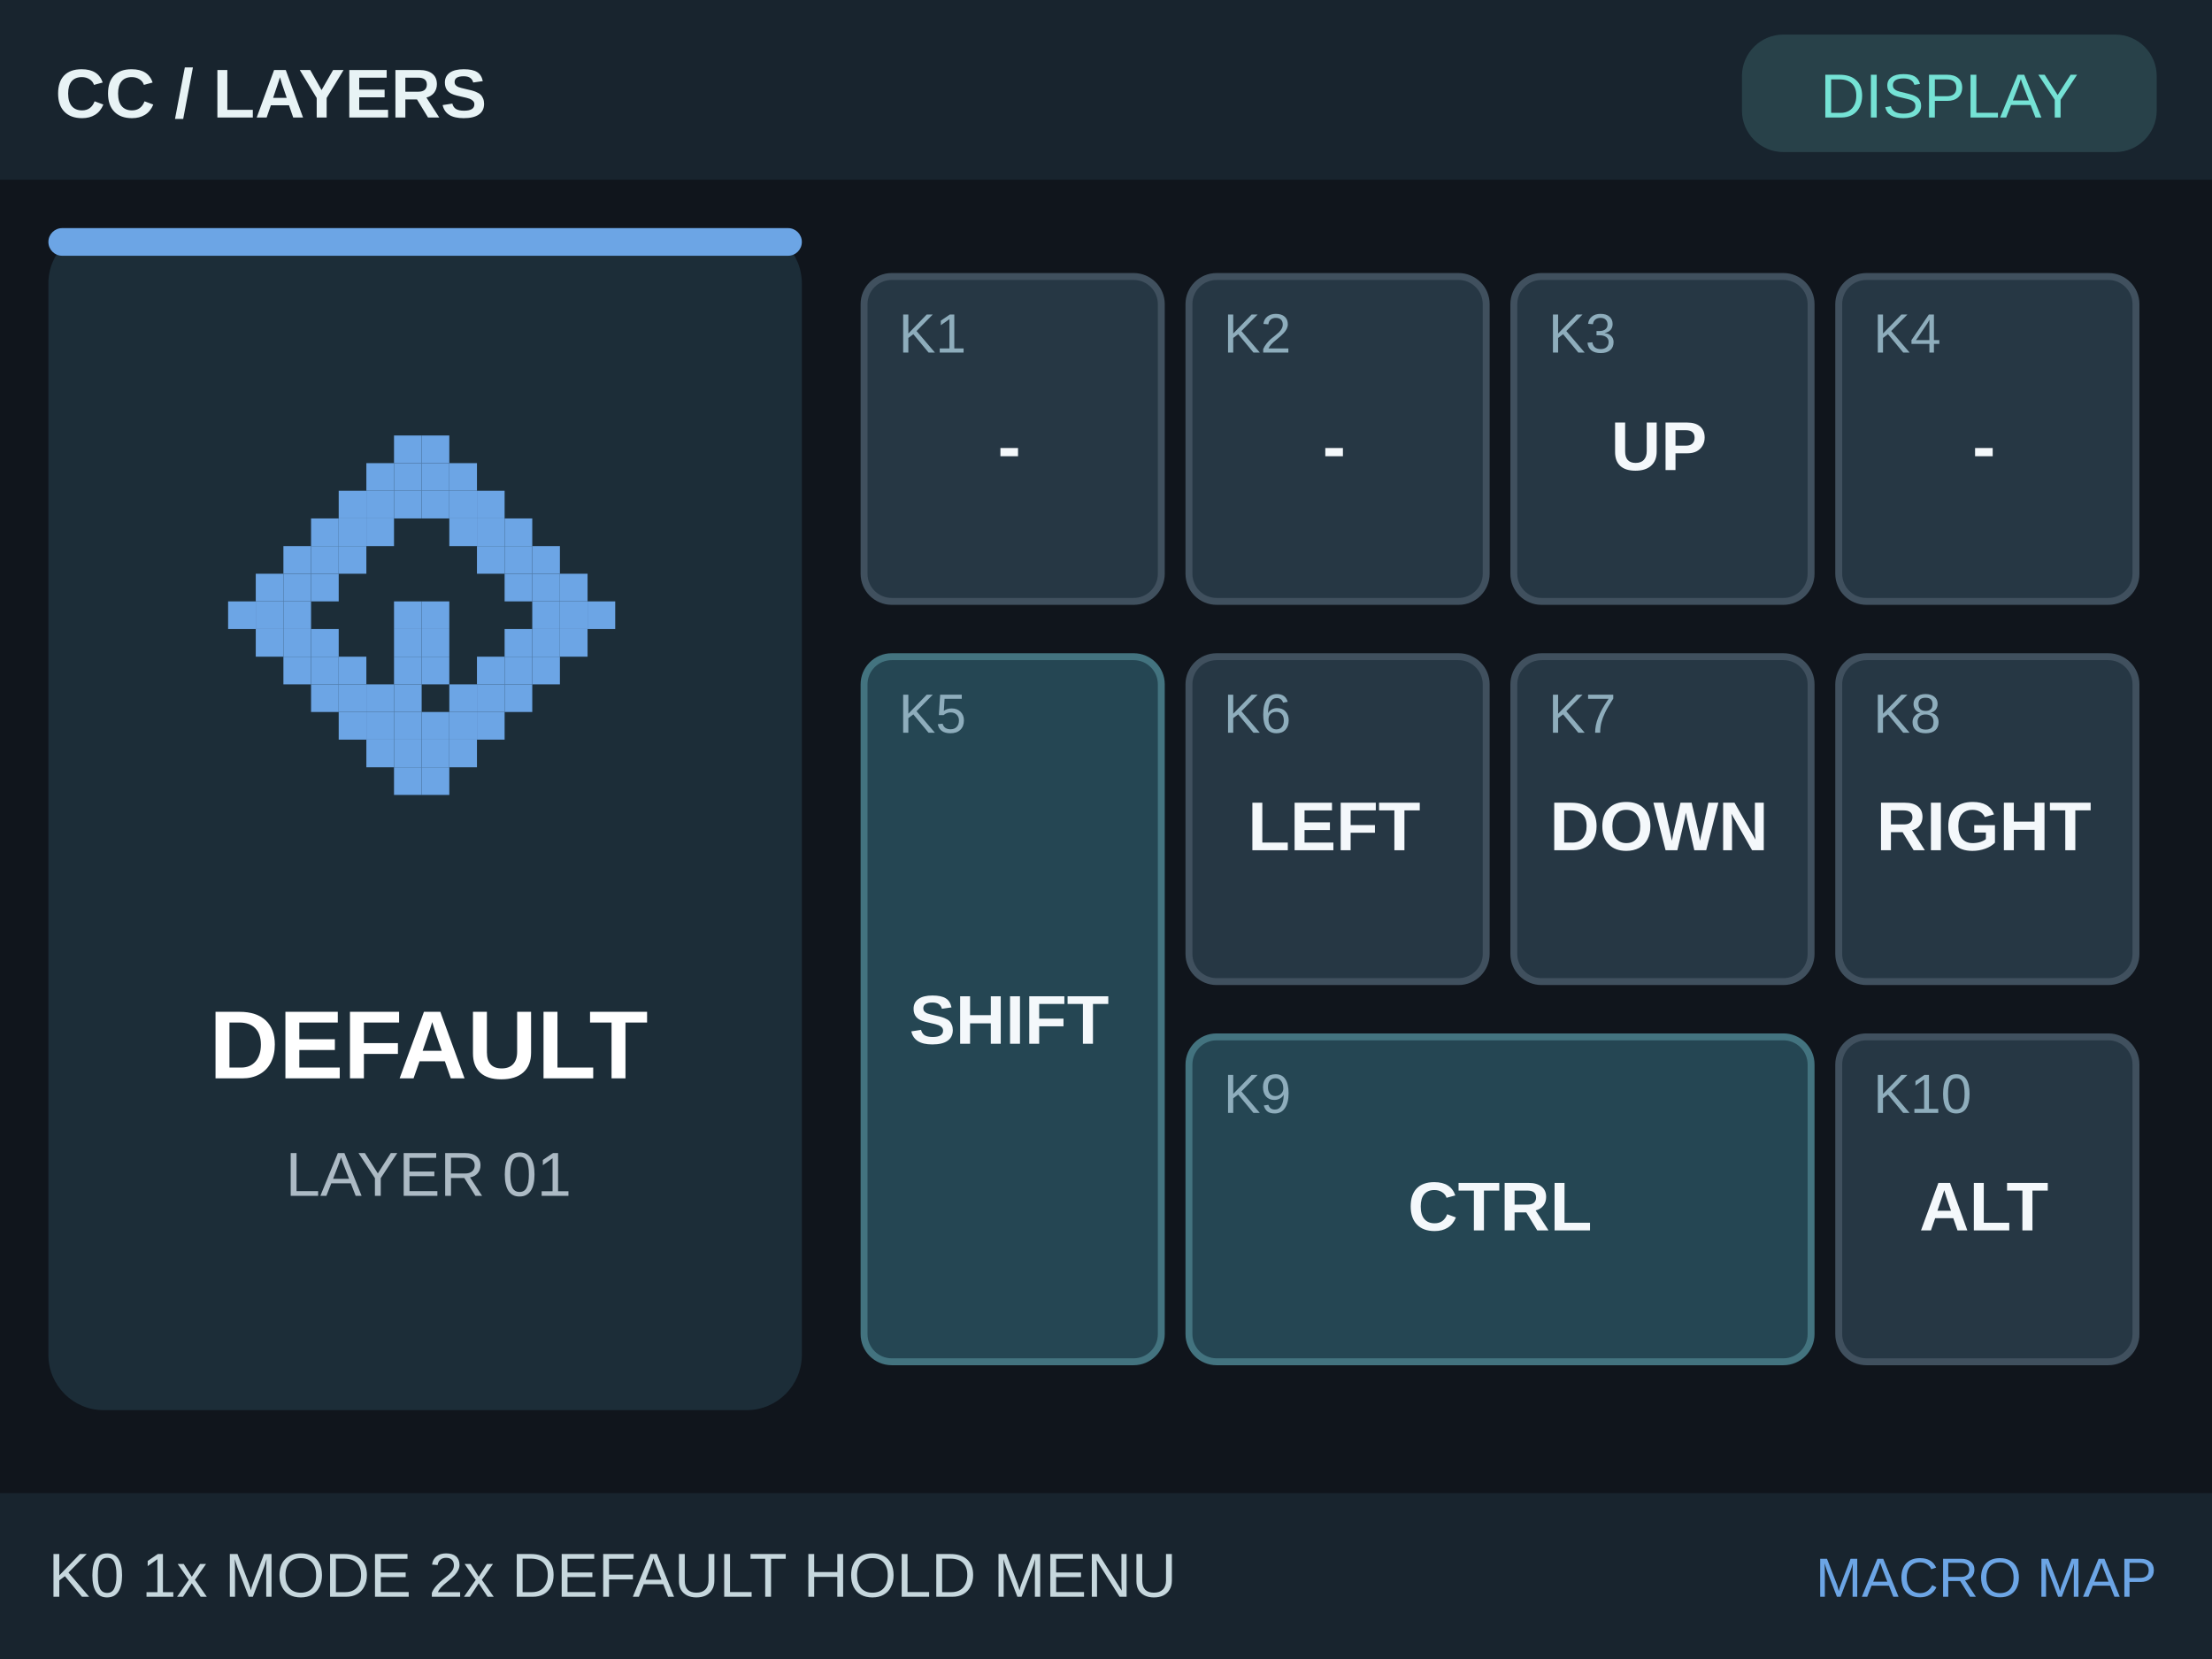
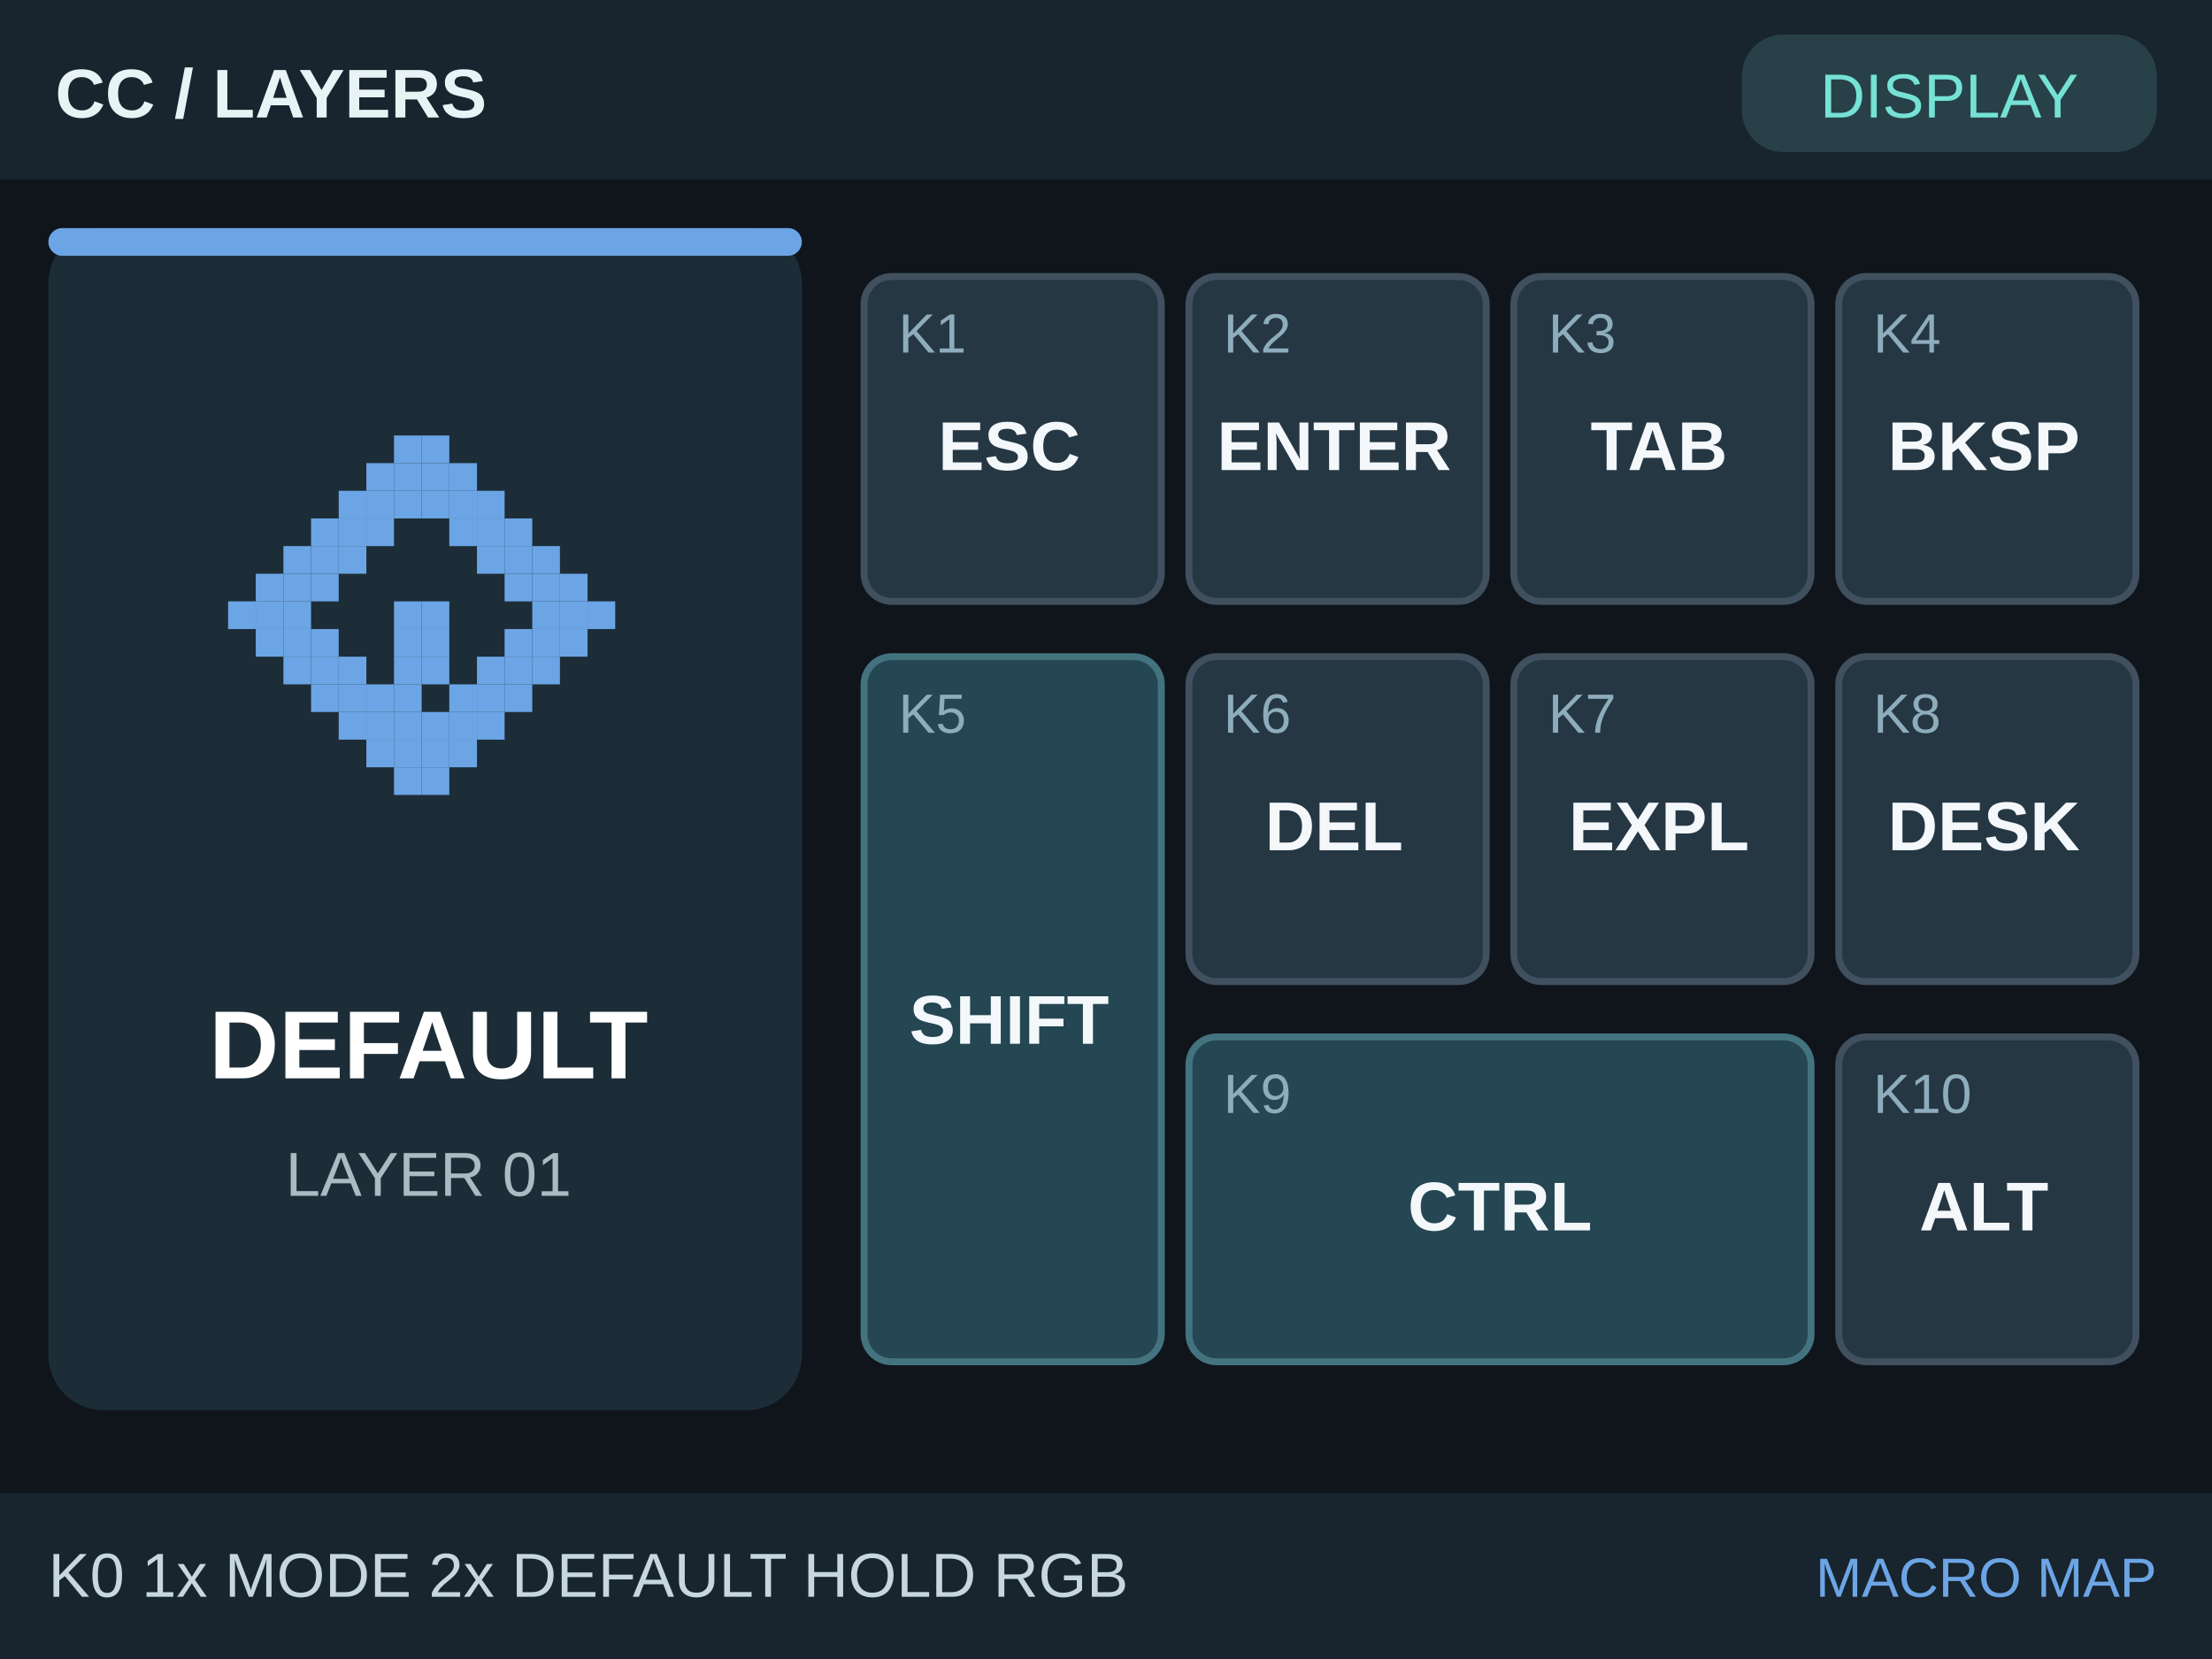
<svg xmlns="http://www.w3.org/2000/svg" width="640" height="480" viewBox="0 0 320 240">
  <rect width="320" height="240" fill="#10151C" />
  <rect width="320" height="26" fill="#18242E" />
  <text x="8" y="17" font-family="Arial" font-size="10" font-weight="bold" fill="#E8F3F5">CC / LAYERS</text>
  <rect x="252" y="5" width="60" height="17" rx="6" fill="#284149" />
  <text x="282" y="17" font-family="Arial" text-anchor="middle" font-size="9" fill="#75E2D5">DISPLAY</text>
  <rect x="7" y="33" width="109" height="171" rx="8" fill="#1C2D38" />
  <rect x="7" y="33" width="109" height="4" rx="2" fill="#6CA5E5" />
  <rect x="57" y="63" width="4" height="4" fill="#6CA5E5" />
  <rect x="61" y="63" width="4" height="4" fill="#6CA5E5" />
  <rect x="53" y="67" width="4" height="4" fill="#6CA5E5" />
  <rect x="57" y="67" width="4" height="4" fill="#6CA5E5" />
  <rect x="61" y="67" width="4" height="4" fill="#6CA5E5" />
  <rect x="65" y="67" width="4" height="4" fill="#6CA5E5" />
  <rect x="49" y="71" width="4" height="4" fill="#6CA5E5" />
  <rect x="53" y="71" width="4" height="4" fill="#6CA5E5" />
  <rect x="57" y="71" width="4" height="4" fill="#6CA5E5" />
  <rect x="61" y="71" width="4" height="4" fill="#6CA5E5" />
  <rect x="65" y="71" width="4" height="4" fill="#6CA5E5" />
  <rect x="69" y="71" width="4" height="4" fill="#6CA5E5" />
  <rect x="45" y="75" width="4" height="4" fill="#6CA5E5" />
  <rect x="49" y="75" width="4" height="4" fill="#6CA5E5" />
  <rect x="53" y="75" width="4" height="4" fill="#6CA5E5" />
  <rect x="65" y="75" width="4" height="4" fill="#6CA5E5" />
  <rect x="69" y="75" width="4" height="4" fill="#6CA5E5" />
  <rect x="73" y="75" width="4" height="4" fill="#6CA5E5" />
  <rect x="41" y="79" width="4" height="4" fill="#6CA5E5" />
  <rect x="45" y="79" width="4" height="4" fill="#6CA5E5" />
  <rect x="49" y="79" width="4" height="4" fill="#6CA5E5" />
  <rect x="69" y="79" width="4" height="4" fill="#6CA5E5" />
  <rect x="73" y="79" width="4" height="4" fill="#6CA5E5" />
  <rect x="77" y="79" width="4" height="4" fill="#6CA5E5" />
  <rect x="37" y="83" width="4" height="4" fill="#6CA5E5" />
  <rect x="41" y="83" width="4" height="4" fill="#6CA5E5" />
  <rect x="45" y="83" width="4" height="4" fill="#6CA5E5" />
  <rect x="73" y="83" width="4" height="4" fill="#6CA5E5" />
  <rect x="77" y="83" width="4" height="4" fill="#6CA5E5" />
  <rect x="81" y="83" width="4" height="4" fill="#6CA5E5" />
  <rect x="33" y="87" width="4" height="4" fill="#6CA5E5" />
  <rect x="37" y="87" width="4" height="4" fill="#6CA5E5" />
  <rect x="41" y="87" width="4" height="4" fill="#6CA5E5" />
  <rect x="57" y="87" width="4" height="4" fill="#6CA5E5" />
  <rect x="61" y="87" width="4" height="4" fill="#6CA5E5" />
  <rect x="77" y="87" width="4" height="4" fill="#6CA5E5" />
  <rect x="81" y="87" width="4" height="4" fill="#6CA5E5" />
  <rect x="85" y="87" width="4" height="4" fill="#6CA5E5" />
  <rect x="37" y="91" width="4" height="4" fill="#6CA5E5" />
  <rect x="41" y="91" width="4" height="4" fill="#6CA5E5" />
  <rect x="45" y="91" width="4" height="4" fill="#6CA5E5" />
  <rect x="57" y="91" width="4" height="4" fill="#6CA5E5" />
  <rect x="61" y="91" width="4" height="4" fill="#6CA5E5" />
  <rect x="73" y="91" width="4" height="4" fill="#6CA5E5" />
  <rect x="77" y="91" width="4" height="4" fill="#6CA5E5" />
  <rect x="81" y="91" width="4" height="4" fill="#6CA5E5" />
  <rect x="41" y="95" width="4" height="4" fill="#6CA5E5" />
  <rect x="45" y="95" width="4" height="4" fill="#6CA5E5" />
  <rect x="49" y="95" width="4" height="4" fill="#6CA5E5" />
  <rect x="57" y="95" width="4" height="4" fill="#6CA5E5" />
  <rect x="61" y="95" width="4" height="4" fill="#6CA5E5" />
  <rect x="69" y="95" width="4" height="4" fill="#6CA5E5" />
  <rect x="73" y="95" width="4" height="4" fill="#6CA5E5" />
  <rect x="77" y="95" width="4" height="4" fill="#6CA5E5" />
  <rect x="45" y="99" width="4" height="4" fill="#6CA5E5" />
  <rect x="49" y="99" width="4" height="4" fill="#6CA5E5" />
  <rect x="53" y="99" width="4" height="4" fill="#6CA5E5" />
  <rect x="57" y="99" width="4" height="4" fill="#6CA5E5" />
  <rect x="65" y="99" width="4" height="4" fill="#6CA5E5" />
  <rect x="69" y="99" width="4" height="4" fill="#6CA5E5" />
  <rect x="73" y="99" width="4" height="4" fill="#6CA5E5" />
  <rect x="49" y="103" width="4" height="4" fill="#6CA5E5" />
  <rect x="53" y="103" width="4" height="4" fill="#6CA5E5" />
  <rect x="57" y="103" width="4" height="4" fill="#6CA5E5" />
  <rect x="61" y="103" width="4" height="4" fill="#6CA5E5" />
  <rect x="65" y="103" width="4" height="4" fill="#6CA5E5" />
  <rect x="69" y="103" width="4" height="4" fill="#6CA5E5" />
  <rect x="53" y="107" width="4" height="4" fill="#6CA5E5" />
  <rect x="57" y="107" width="4" height="4" fill="#6CA5E5" />
  <rect x="61" y="107" width="4" height="4" fill="#6CA5E5" />
  <rect x="65" y="107" width="4" height="4" fill="#6CA5E5" />
  <rect x="57" y="111" width="4" height="4" fill="#6CA5E5" />
  <rect x="61" y="111" width="4" height="4" fill="#6CA5E5" />
  <text x="62" y="156" text-anchor="middle" font-family="Arial" font-weight="bold" font-size="14" fill="#FFFFFF">DEFAULT</text>
  <text x="62" y="173" text-anchor="middle" font-family="Arial" font-size="9" fill="#ACBAC4">LAYER 01</text>
  <rect x="125" y="40" width="43" height="47" rx="4" fill="#263744" stroke="#40505E" />
  <text x="130" y="51" font-family="Arial" font-size="8" fill="#8EADBC">K1</text>
-   <text x="146" y="68" text-anchor="middle" font-family="Arial" font-weight="bold" font-size="10" fill="#F4F8FB">-</text>
+   <text x="146" y="68" text-anchor="middle" font-family="Arial" font-weight="bold" font-size="10" fill="#F4F8FB">ESC</text>
  <rect x="172" y="40" width="43" height="47" rx="4" fill="#263744" stroke="#40505E" />
  <text x="177" y="51" font-family="Arial" font-size="8" fill="#8EADBC">K2</text>
-   <text x="193" y="68" text-anchor="middle" font-family="Arial" font-weight="bold" font-size="10" fill="#F4F8FB">-</text>
+   <text x="193" y="68" text-anchor="middle" font-family="Arial" font-weight="bold" font-size="10" fill="#F4F8FB">ENTER</text>
  <rect x="219" y="40" width="43" height="47" rx="4" fill="#263744" stroke="#40505E" />
  <text x="224" y="51" font-family="Arial" font-size="8" fill="#8EADBC">K3</text>
-   <text x="240" y="68" text-anchor="middle" font-family="Arial" font-weight="bold" font-size="10" fill="#F4F8FB">UP</text>
+   <text x="240" y="68" text-anchor="middle" font-family="Arial" font-weight="bold" font-size="10" fill="#F4F8FB">TAB</text>
  <rect x="266" y="40" width="43" height="47" rx="4" fill="#263744" stroke="#40505E" />
  <text x="271" y="51" font-family="Arial" font-size="8" fill="#8EADBC">K4</text>
-   <text x="287" y="68" text-anchor="middle" font-family="Arial" font-weight="bold" font-size="10" fill="#F4F8FB">-</text>
+   <text x="287" y="68" text-anchor="middle" font-family="Arial" font-weight="bold" font-size="10" fill="#F4F8FB">BKSP</text>
  <rect x="125" y="95" width="43" height="102" rx="4" fill="#254653" stroke="#43737F" />
  <text x="130" y="106" font-family="Arial" font-size="8" fill="#8EADBC">K5</text>
  <text x="146" y="151" text-anchor="middle" font-family="Arial" font-weight="bold" font-size="10" fill="#F4F8FB">SHIFT</text>
  <rect x="172" y="95" width="43" height="47" rx="4" fill="#263744" stroke="#40505E" />
  <text x="177" y="106" font-family="Arial" font-size="8" fill="#8EADBC">K6</text>
-   <text x="193" y="123" text-anchor="middle" font-family="Arial" font-weight="bold" font-size="10" fill="#F4F8FB">LEFT</text>
+   <text x="193" y="123" text-anchor="middle" font-family="Arial" font-weight="bold" font-size="10" fill="#F4F8FB">DEL</text>
  <rect x="219" y="95" width="43" height="47" rx="4" fill="#263744" stroke="#40505E" />
  <text x="224" y="106" font-family="Arial" font-size="8" fill="#8EADBC">K7</text>
-   <text x="240" y="123" text-anchor="middle" font-family="Arial" font-weight="bold" font-size="10" fill="#F4F8FB">DOWN</text>
+   <text x="240" y="123" text-anchor="middle" font-family="Arial" font-weight="bold" font-size="10" fill="#F4F8FB">EXPL</text>
  <rect x="266" y="95" width="43" height="47" rx="4" fill="#263744" stroke="#40505E" />
  <text x="271" y="106" font-family="Arial" font-size="8" fill="#8EADBC">K8</text>
-   <text x="287" y="123" text-anchor="middle" font-family="Arial" font-weight="bold" font-size="10" fill="#F4F8FB">RIGHT</text>
+   <text x="287" y="123" text-anchor="middle" font-family="Arial" font-weight="bold" font-size="10" fill="#F4F8FB">DESK</text>
  <rect x="172" y="150" width="90" height="47" rx="4" fill="#254653" stroke="#43737F" />
  <text x="177" y="161" font-family="Arial" font-size="8" fill="#8EADBC">K9</text>
  <text x="217" y="178" text-anchor="middle" font-family="Arial" font-weight="bold" font-size="10" fill="#F4F8FB">CTRL</text>
  <rect x="266" y="150" width="43" height="47" rx="4" fill="#263744" stroke="#40505E" />
  <text x="271" y="161" font-family="Arial" font-size="8" fill="#8EADBC">K10</text>
  <text x="287" y="178" text-anchor="middle" font-family="Arial" font-weight="bold" font-size="10" fill="#F4F8FB">ALT</text>
  <rect x="0" y="216" width="320" height="24" fill="#18242E" />
-   <text x="7" y="231" font-family="Arial" font-size="9" fill="#C6D7DD">K0  1x MODE   2x DEFAULT   HOLD MENU</text>
+   <text x="7" y="231" font-family="Arial" font-size="9" fill="#C6D7DD">K0  1x MODE   2x DEFAULT   HOLD RGB</text>
  <text x="312" y="231" font-family="Arial" font-size="8" text-anchor="end" fill="#6CA5E5">MACRO MAP</text>
</svg>
